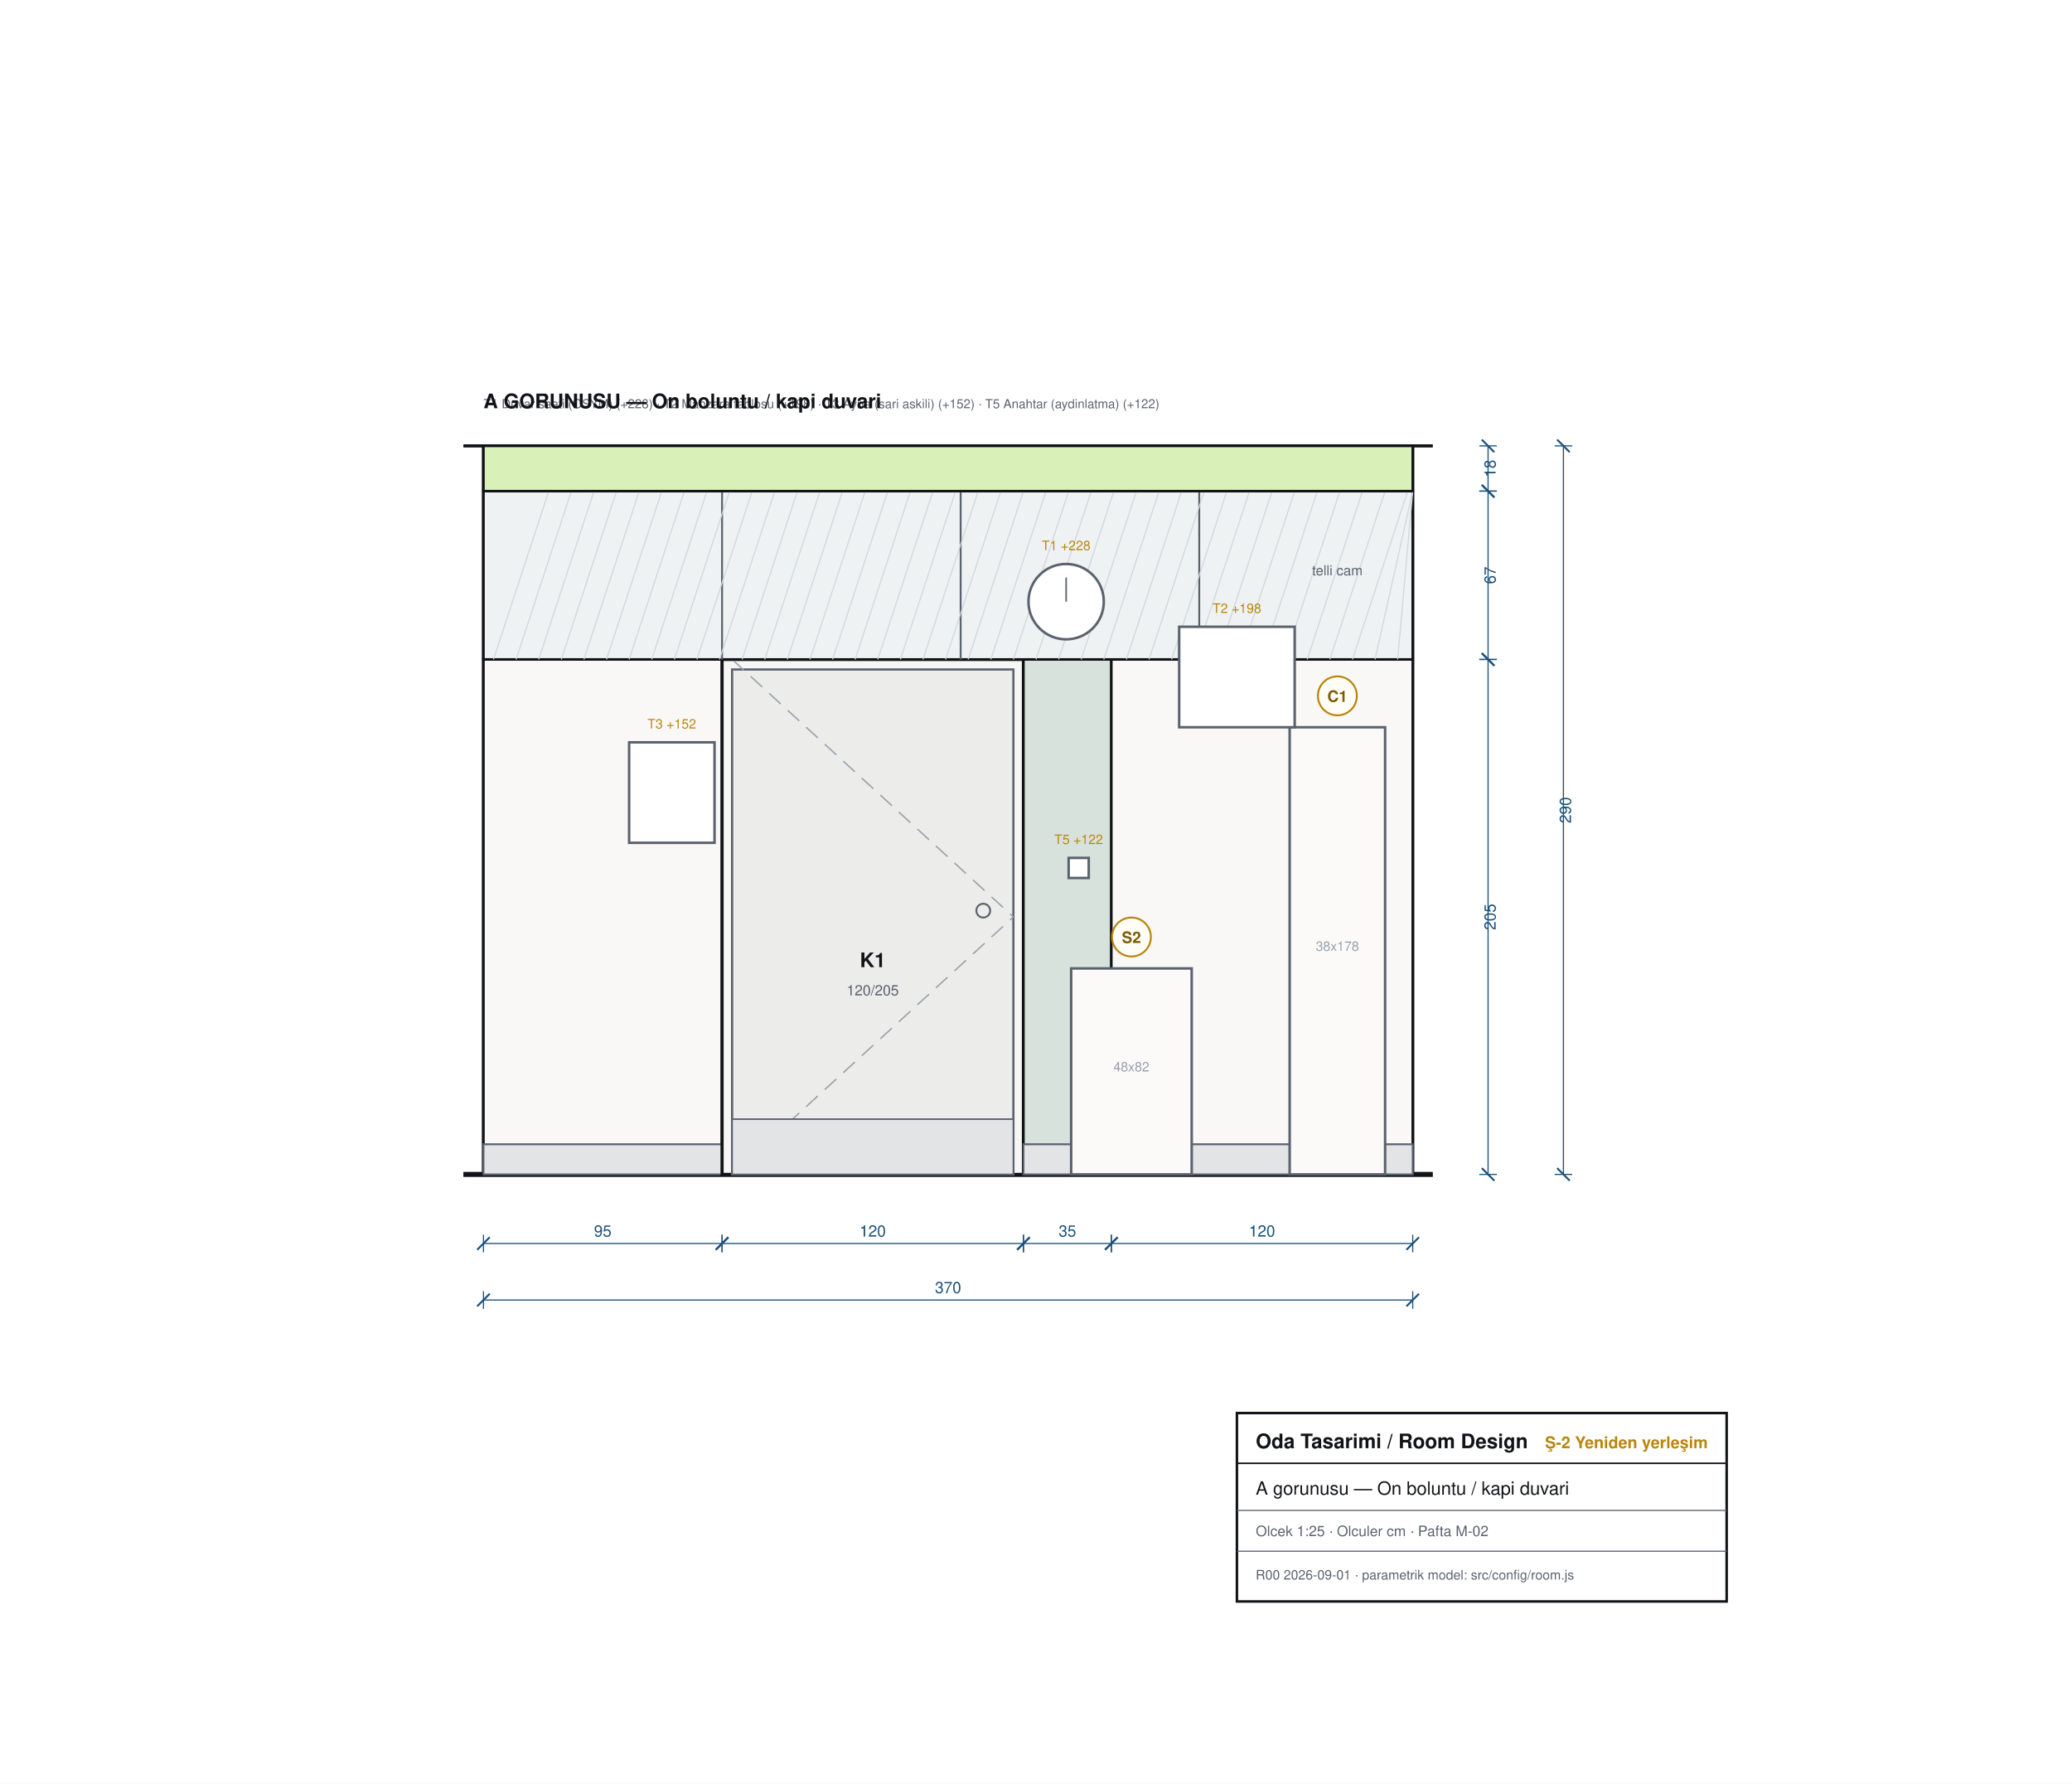
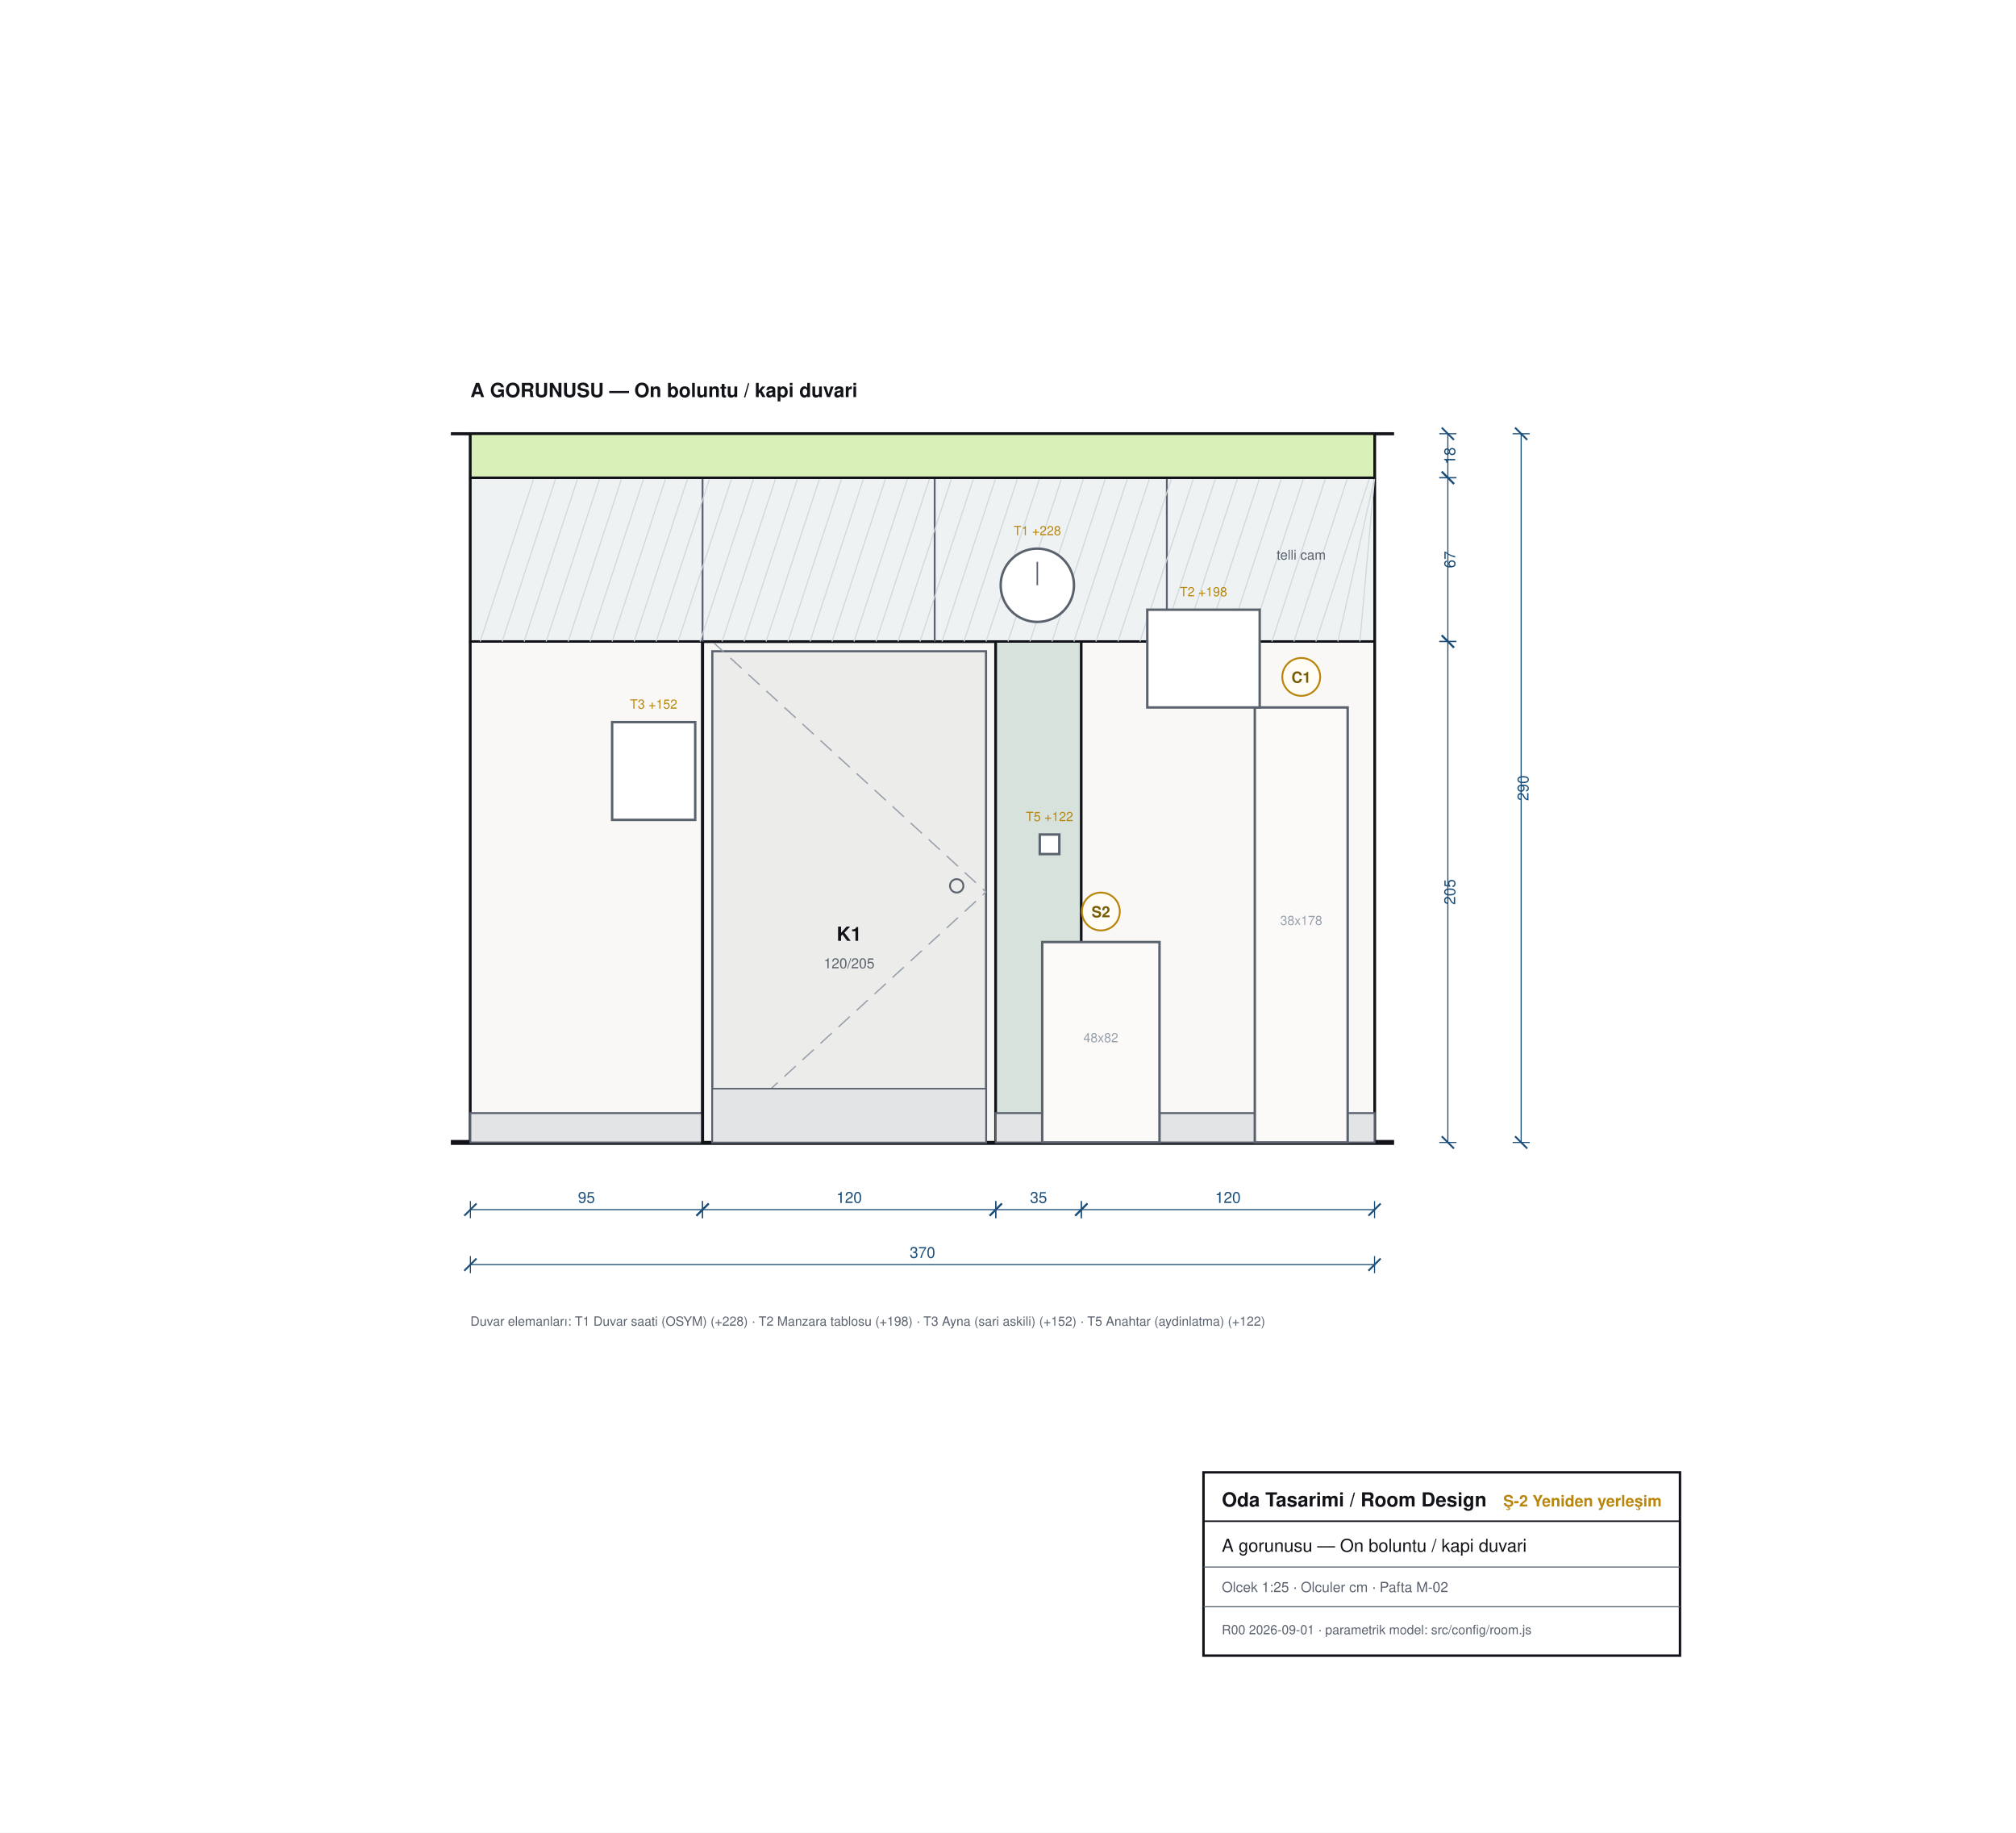
- <svg xmlns="http://www.w3.org/2000/svg" width="330mm" height="284mm" viewBox="0 0 330 284" font-family="Helvetica,Arial,sans-serif">
-   <rect width="330" height="284" fill="#ffffff" />
+ <svg xmlns="http://www.w3.org/2000/svg" width="330mm" height="300mm" viewBox="0 0 330 300" font-family="Helvetica,Arial,sans-serif">
+   <rect width="330" height="300" fill="#ffffff" />
  <rect x="77.00" y="71.00" width="148.00" height="116.00" fill="#ffffff" stroke="#111318" stroke-width="0.5" />
  <line x1="73.80" y1="187.00" x2="228.20" y2="187.00" stroke="#111318" stroke-width="0.8" />
  <line x1="73.80" y1="71.00" x2="228.20" y2="71.00" stroke="#111318" stroke-width="0.5" />
  <rect x="77.00" y="105.00" width="38.00" height="82.00" fill="#faf8f6" stroke="#111318" stroke-width="0.4" />
  <rect x="77.00" y="182.20" width="38.00" height="4.80" fill="#e2e4e6" stroke="#5a626e" stroke-width="0.3" />
  <rect x="115.00" y="105.00" width="48.00" height="82.00" fill="#f6f6f4" stroke="#111318" stroke-width="0.5" />
  <rect x="116.60" y="106.60" width="44.80" height="80.40" fill="#ececeb" stroke="#5a626e" stroke-width="0.35" />
  <line x1="116.60" y1="187.00" x2="161.40" y2="146.00" stroke="#98a0ab" stroke-width="0.22" stroke-dasharray="2.5 1.5" />
  <line x1="116.60" y1="105.00" x2="161.40" y2="146.00" stroke="#98a0ab" stroke-width="0.22" stroke-dasharray="2.5 1.5" />
  <circle cx="156.60" cy="145.00" r="1.10" fill="none" stroke="#5a626e" stroke-width="0.3" />
  <rect x="116.60" y="178.20" width="44.80" height="8.80" fill="#e2e4e6" stroke="#5a626e" stroke-width="0.25" />
  <text x="139.00" y="154.00" font-size="3.2" fill="#111318" text-anchor="middle" font-weight="700">K1</text>
  <text x="139.00" y="158.50" font-size="2.3" fill="#5a626e" text-anchor="middle">120/205</text>
  <rect x="163.00" y="105.00" width="14.00" height="82.00" fill="#d8e2dd" stroke="#111318" stroke-width="0.4" />
  <rect x="163.00" y="182.20" width="14.00" height="4.80" fill="#e2e4e6" stroke="#5a626e" stroke-width="0.3" />
  <rect x="177.00" y="105.00" width="48.00" height="82.00" fill="#faf8f6" stroke="#111318" stroke-width="0.4" />
  <rect x="177.00" y="182.20" width="48.00" height="4.80" fill="#e2e4e6" stroke="#5a626e" stroke-width="0.3" />
  <rect x="77.00" y="78.20" width="148.00" height="26.80" fill="#eef2f3" stroke="#111318" stroke-width="0.4" />
  <line x1="115.00" y1="78.20" x2="115.00" y2="105.00" stroke="#5a626e" stroke-width="0.3" />
  <line x1="153.00" y1="78.20" x2="153.00" y2="105.00" stroke="#5a626e" stroke-width="0.3" />
  <line x1="191.00" y1="78.20" x2="191.00" y2="105.00" stroke="#5a626e" stroke-width="0.3" />
  <line x1="78.60" y1="105.00" x2="87.40" y2="78.20" stroke="#cfd8db" stroke-width="0.18" />
  <line x1="82.20" y1="105.00" x2="91.00" y2="78.20" stroke="#cfd8db" stroke-width="0.18" />
  <line x1="85.80" y1="105.00" x2="94.60" y2="78.20" stroke="#cfd8db" stroke-width="0.18" />
  <line x1="89.40" y1="105.00" x2="98.20" y2="78.20" stroke="#cfd8db" stroke-width="0.18" />
  <line x1="93.00" y1="105.00" x2="101.80" y2="78.20" stroke="#cfd8db" stroke-width="0.18" />
  <line x1="96.60" y1="105.00" x2="105.40" y2="78.20" stroke="#cfd8db" stroke-width="0.18" />
  <line x1="100.20" y1="105.00" x2="109.00" y2="78.20" stroke="#cfd8db" stroke-width="0.18" />
  <line x1="103.80" y1="105.00" x2="112.60" y2="78.20" stroke="#cfd8db" stroke-width="0.18" />
  <line x1="107.40" y1="105.00" x2="116.20" y2="78.20" stroke="#cfd8db" stroke-width="0.18" />
  <line x1="111.00" y1="105.00" x2="119.80" y2="78.20" stroke="#cfd8db" stroke-width="0.18" />
  <line x1="114.60" y1="105.00" x2="123.40" y2="78.20" stroke="#cfd8db" stroke-width="0.18" />
  <line x1="118.20" y1="105.00" x2="127.00" y2="78.20" stroke="#cfd8db" stroke-width="0.18" />
  <line x1="121.80" y1="105.00" x2="130.60" y2="78.20" stroke="#cfd8db" stroke-width="0.18" />
  <line x1="125.40" y1="105.00" x2="134.20" y2="78.20" stroke="#cfd8db" stroke-width="0.18" />
  <line x1="129.00" y1="105.00" x2="137.80" y2="78.20" stroke="#cfd8db" stroke-width="0.18" />
  <line x1="132.60" y1="105.00" x2="141.40" y2="78.20" stroke="#cfd8db" stroke-width="0.18" />
  <line x1="136.20" y1="105.00" x2="145.00" y2="78.20" stroke="#cfd8db" stroke-width="0.18" />
  <line x1="139.80" y1="105.00" x2="148.60" y2="78.20" stroke="#cfd8db" stroke-width="0.18" />
  <line x1="143.40" y1="105.00" x2="152.20" y2="78.20" stroke="#cfd8db" stroke-width="0.18" />
  <line x1="147.00" y1="105.00" x2="155.80" y2="78.20" stroke="#cfd8db" stroke-width="0.18" />
  <line x1="150.60" y1="105.00" x2="159.40" y2="78.20" stroke="#cfd8db" stroke-width="0.18" />
  <line x1="154.20" y1="105.00" x2="163.00" y2="78.20" stroke="#cfd8db" stroke-width="0.18" />
  <line x1="157.80" y1="105.00" x2="166.60" y2="78.20" stroke="#cfd8db" stroke-width="0.18" />
  <line x1="161.40" y1="105.00" x2="170.20" y2="78.20" stroke="#cfd8db" stroke-width="0.18" />
  <line x1="165.00" y1="105.00" x2="173.80" y2="78.20" stroke="#cfd8db" stroke-width="0.18" />
  <line x1="168.60" y1="105.00" x2="177.40" y2="78.20" stroke="#cfd8db" stroke-width="0.18" />
  <line x1="172.20" y1="105.00" x2="181.00" y2="78.20" stroke="#cfd8db" stroke-width="0.18" />
  <line x1="175.80" y1="105.00" x2="184.60" y2="78.20" stroke="#cfd8db" stroke-width="0.18" />
  <line x1="179.40" y1="105.00" x2="188.20" y2="78.20" stroke="#cfd8db" stroke-width="0.18" />
  <line x1="183.00" y1="105.00" x2="191.80" y2="78.20" stroke="#cfd8db" stroke-width="0.18" />
  <line x1="186.60" y1="105.00" x2="195.40" y2="78.20" stroke="#cfd8db" stroke-width="0.18" />
  <line x1="190.20" y1="105.00" x2="199.00" y2="78.20" stroke="#cfd8db" stroke-width="0.18" />
  <line x1="193.80" y1="105.00" x2="202.60" y2="78.20" stroke="#cfd8db" stroke-width="0.18" />
  <line x1="197.40" y1="105.00" x2="206.20" y2="78.20" stroke="#cfd8db" stroke-width="0.18" />
  <line x1="201.00" y1="105.00" x2="209.80" y2="78.20" stroke="#cfd8db" stroke-width="0.18" />
  <line x1="204.60" y1="105.00" x2="213.40" y2="78.20" stroke="#cfd8db" stroke-width="0.18" />
  <line x1="208.20" y1="105.00" x2="217.00" y2="78.20" stroke="#cfd8db" stroke-width="0.18" />
  <line x1="211.80" y1="105.00" x2="220.60" y2="78.20" stroke="#cfd8db" stroke-width="0.18" />
  <line x1="215.40" y1="105.00" x2="224.20" y2="78.20" stroke="#cfd8db" stroke-width="0.18" />
  <line x1="219.00" y1="105.00" x2="225.00" y2="78.20" stroke="#cfd8db" stroke-width="0.18" />
  <line x1="222.60" y1="105.00" x2="225.00" y2="78.20" stroke="#cfd8db" stroke-width="0.18" />
  <text x="213.00" y="91.60" font-size="2.2" fill="#5a626e" text-anchor="middle">telli cam</text>
  <rect x="77.00" y="71.00" width="148.00" height="7.20" fill="#d9f0b8" stroke="#111318" stroke-width="0.4" />
  <line x1="238.40" y1="105.00" x2="235.60" y2="105.00" stroke="#1b4f7a" stroke-width="0.18" />
  <line x1="238.40" y1="187.00" x2="235.60" y2="187.00" stroke="#1b4f7a" stroke-width="0.18" />
  <line x1="237.00" y1="105.00" x2="237.00" y2="187.00" stroke="#1b4f7a" stroke-width="0.18" />
  <line x1="236.00" y1="104.00" x2="238.00" y2="106.00" stroke="#1b4f7a" stroke-width="0.3" />
  <line x1="236.00" y1="186.00" x2="238.00" y2="188.00" stroke="#1b4f7a" stroke-width="0.3" />
  <text x="238.20" y="146.00" font-size="2.5" fill="#1b4f7a" text-anchor="middle" transform="rotate(-90 238.20 146.00)">205</text>
  <line x1="238.40" y1="78.20" x2="235.60" y2="78.20" stroke="#1b4f7a" stroke-width="0.18" />
  <line x1="238.40" y1="105.00" x2="235.60" y2="105.00" stroke="#1b4f7a" stroke-width="0.18" />
  <line x1="237.00" y1="78.20" x2="237.00" y2="105.00" stroke="#1b4f7a" stroke-width="0.18" />
  <line x1="236.00" y1="77.20" x2="238.00" y2="79.20" stroke="#1b4f7a" stroke-width="0.3" />
  <line x1="236.00" y1="104.00" x2="238.00" y2="106.00" stroke="#1b4f7a" stroke-width="0.3" />
  <text x="238.20" y="91.60" font-size="2.5" fill="#1b4f7a" text-anchor="middle" transform="rotate(-90 238.20 91.60)">67</text>
  <line x1="238.40" y1="71.00" x2="235.60" y2="71.00" stroke="#1b4f7a" stroke-width="0.18" />
  <line x1="238.40" y1="78.20" x2="235.60" y2="78.20" stroke="#1b4f7a" stroke-width="0.18" />
  <line x1="237.00" y1="71.00" x2="237.00" y2="78.20" stroke="#1b4f7a" stroke-width="0.18" />
  <line x1="236.00" y1="70.00" x2="238.00" y2="72.00" stroke="#1b4f7a" stroke-width="0.3" />
  <line x1="236.00" y1="77.20" x2="238.00" y2="79.20" stroke="#1b4f7a" stroke-width="0.3" />
  <text x="238.20" y="74.60" font-size="2.5" fill="#1b4f7a" text-anchor="middle" transform="rotate(-90 238.20 74.60)">18</text>
  <line x1="250.40" y1="71.00" x2="247.60" y2="71.00" stroke="#1b4f7a" stroke-width="0.18" />
  <line x1="250.40" y1="187.00" x2="247.60" y2="187.00" stroke="#1b4f7a" stroke-width="0.18" />
  <line x1="249.00" y1="71.00" x2="249.00" y2="187.00" stroke="#1b4f7a" stroke-width="0.18" />
  <line x1="248.00" y1="70.00" x2="250.00" y2="72.00" stroke="#1b4f7a" stroke-width="0.3" />
  <line x1="248.00" y1="186.00" x2="250.00" y2="188.00" stroke="#1b4f7a" stroke-width="0.3" />
  <text x="250.20" y="129.00" font-size="2.5" fill="#1b4f7a" text-anchor="middle" transform="rotate(-90 250.20 129.00)">290</text>
  <line x1="77.00" y1="196.60" x2="77.00" y2="199.40" stroke="#1b4f7a" stroke-width="0.18" />
  <line x1="115.00" y1="196.60" x2="115.00" y2="199.40" stroke="#1b4f7a" stroke-width="0.18" />
  <line x1="77.00" y1="198.00" x2="115.00" y2="198.00" stroke="#1b4f7a" stroke-width="0.18" />
  <line x1="76.00" y1="199.00" x2="78.00" y2="197.00" stroke="#1b4f7a" stroke-width="0.3" />
  <line x1="114.00" y1="199.00" x2="116.00" y2="197.00" stroke="#1b4f7a" stroke-width="0.3" />
  <text x="96.00" y="196.90" font-size="2.5" fill="#1b4f7a" text-anchor="middle">95</text>
  <line x1="115.00" y1="196.60" x2="115.00" y2="199.40" stroke="#1b4f7a" stroke-width="0.18" />
  <line x1="163.00" y1="196.60" x2="163.00" y2="199.40" stroke="#1b4f7a" stroke-width="0.18" />
  <line x1="115.00" y1="198.00" x2="163.00" y2="198.00" stroke="#1b4f7a" stroke-width="0.18" />
  <line x1="114.00" y1="199.00" x2="116.00" y2="197.00" stroke="#1b4f7a" stroke-width="0.3" />
  <line x1="162.00" y1="199.00" x2="164.00" y2="197.00" stroke="#1b4f7a" stroke-width="0.3" />
  <text x="139.00" y="196.90" font-size="2.5" fill="#1b4f7a" text-anchor="middle">120</text>
  <line x1="163.00" y1="196.60" x2="163.00" y2="199.40" stroke="#1b4f7a" stroke-width="0.18" />
  <line x1="177.00" y1="196.60" x2="177.00" y2="199.40" stroke="#1b4f7a" stroke-width="0.18" />
  <line x1="163.00" y1="198.00" x2="177.00" y2="198.00" stroke="#1b4f7a" stroke-width="0.18" />
  <line x1="162.00" y1="199.00" x2="164.00" y2="197.00" stroke="#1b4f7a" stroke-width="0.3" />
  <line x1="176.00" y1="199.00" x2="178.00" y2="197.00" stroke="#1b4f7a" stroke-width="0.3" />
  <text x="170.00" y="196.90" font-size="2.5" fill="#1b4f7a" text-anchor="middle">35</text>
  <line x1="177.00" y1="196.60" x2="177.00" y2="199.40" stroke="#1b4f7a" stroke-width="0.18" />
  <line x1="225.00" y1="196.60" x2="225.00" y2="199.40" stroke="#1b4f7a" stroke-width="0.18" />
  <line x1="177.00" y1="198.00" x2="225.00" y2="198.00" stroke="#1b4f7a" stroke-width="0.18" />
  <line x1="176.00" y1="199.00" x2="178.00" y2="197.00" stroke="#1b4f7a" stroke-width="0.3" />
  <line x1="224.00" y1="199.00" x2="226.00" y2="197.00" stroke="#1b4f7a" stroke-width="0.3" />
  <text x="201.00" y="196.90" font-size="2.5" fill="#1b4f7a" text-anchor="middle">120</text>
  <line x1="77.00" y1="205.60" x2="77.00" y2="208.40" stroke="#1b4f7a" stroke-width="0.18" />
  <line x1="225.00" y1="205.60" x2="225.00" y2="208.40" stroke="#1b4f7a" stroke-width="0.18" />
  <line x1="77.00" y1="207.00" x2="225.00" y2="207.00" stroke="#1b4f7a" stroke-width="0.18" />
  <line x1="76.00" y1="208.00" x2="78.00" y2="206.00" stroke="#1b4f7a" stroke-width="0.3" />
  <line x1="224.00" y1="208.00" x2="226.00" y2="206.00" stroke="#1b4f7a" stroke-width="0.3" />
  <text x="151.00" y="205.90" font-size="2.5" fill="#1b4f7a" text-anchor="middle">370</text>
  <rect x="170.60" y="154.20" width="19.20" height="32.80" fill="#fbfaf8" stroke="#5a626e" stroke-width="0.4" />
  <circle cx="180.20" cy="149.20" r="3.10" fill="#fffdf5" stroke="#b8860b" stroke-width="0.3" />
  <text x="180.20" y="150.15" font-size="2.5" fill="#7a5c05" text-anchor="middle" font-weight="700">S2</text>
  <text x="180.20" y="170.60" font-size="2.1" fill="#98a0ab" text-anchor="middle">48x82</text>
  <rect x="205.40" y="115.80" width="15.20" height="71.20" fill="#fbfaf8" stroke="#5a626e" stroke-width="0.4" />
  <circle cx="213.00" cy="110.80" r="3.10" fill="#fffdf5" stroke="#b8860b" stroke-width="0.3" />
  <text x="213.00" y="111.75" font-size="2.5" fill="#7a5c05" text-anchor="middle" font-weight="700">C1</text>
  <text x="213.00" y="151.40" font-size="2.1" fill="#98a0ab" text-anchor="middle">38x178</text>
  <circle cx="169.80" cy="95.80" r="6.00" fill="#ffffff" stroke="#5a626e" stroke-width="0.4" />
  <line x1="169.80" y1="95.80" x2="169.80" y2="91.96" stroke="#5a626e" stroke-width="0.25" />
  <text x="169.80" y="87.60" font-size="2.1" fill="#b8860b" text-anchor="middle">T1  +228</text>
  <rect x="187.80" y="99.80" width="18.40" height="16.00" fill="#ffffff" stroke="#5a626e" stroke-width="0.4" />
  <text x="197.00" y="97.60" font-size="2.1" fill="#b8860b" text-anchor="middle">T2  +198</text>
  <rect x="100.20" y="118.20" width="13.60" height="16.00" fill="#ffffff" stroke="#5a626e" stroke-width="0.4" />
  <text x="107.00" y="116.00" font-size="2.1" fill="#b8860b" text-anchor="middle">T3  +152</text>
  <rect x="170.20" y="136.60" width="3.20" height="3.20" fill="#ffffff" stroke="#5a626e" stroke-width="0.4" />
  <text x="171.80" y="134.40" font-size="2.1" fill="#b8860b" text-anchor="middle">T5  +122</text>
-   <text x="77.00" y="65.00" font-size="2" fill="#5a626e" text-anchor="start">T1 Duvar saati (OSYM) (+228)   ·   T2 Manzara tablosu (+198)   ·   T3 Ayna (sari askili) (+152)   ·   T5 Anahtar (aydinlatma) (+122)</text>
+   <text x="77.00" y="217.00" font-size="2.1" fill="#5a626e" text-anchor="start">Duvar elemanları:  T1 Duvar saati (OSYM) (+228)   ·   T2 Manzara tablosu (+198)   ·   T3 Ayna (sari askili) (+152)   ·   T5 Anahtar (aydinlatma) (+122)</text>
  <text x="77.00" y="65.00" font-size="3.2" fill="#111318" text-anchor="start" font-weight="700">A GORUNUSU — On boluntu / kapi duvari</text>
-   <rect x="197.00" y="225.00" width="78.00" height="30.00" fill="#ffffff" stroke="#111318" stroke-width="0.4" />
-   <line x1="197.00" y1="233.00" x2="275.00" y2="233.00" stroke="#111318" stroke-width="0.25" />
-   <line x1="197.00" y1="240.50" x2="275.00" y2="240.50" stroke="#5a626e" stroke-width="0.18" />
-   <line x1="197.00" y1="247.00" x2="275.00" y2="247.00" stroke="#5a626e" stroke-width="0.18" />
-   <text x="200.00" y="230.60" font-size="3.2" fill="#111318" text-anchor="start" font-weight="700">Oda Tasarimi / Room Design</text>
-   <text x="200.00" y="238.00" font-size="2.9" fill="#111318" text-anchor="start">A gorunusu — On boluntu / kapi duvari</text>
-   <text x="200.00" y="244.60" font-size="2.3" fill="#5a626e" text-anchor="start">Olcek 1:25  ·  Olculer cm  ·  Pafta M-02</text>
-   <text x="272.00" y="230.60" font-size="2.6" fill="#b8860b" text-anchor="end" font-weight="700">Ş-2 Yeniden yerleşim</text>
-   <text x="200.00" y="251.50" font-size="2.1" fill="#5a626e" text-anchor="start">R00  2026-09-01  ·  parametrik model: src/config/room.js</text>
+   <rect x="197.00" y="241.00" width="78.00" height="30.00" fill="#ffffff" stroke="#111318" stroke-width="0.4" />
+   <line x1="197.00" y1="249.00" x2="275.00" y2="249.00" stroke="#111318" stroke-width="0.25" />
+   <line x1="197.00" y1="256.50" x2="275.00" y2="256.50" stroke="#5a626e" stroke-width="0.18" />
+   <line x1="197.00" y1="263.00" x2="275.00" y2="263.00" stroke="#5a626e" stroke-width="0.18" />
+   <text x="200.00" y="246.60" font-size="3.2" fill="#111318" text-anchor="start" font-weight="700">Oda Tasarimi / Room Design</text>
+   <text x="200.00" y="254.00" font-size="2.9" fill="#111318" text-anchor="start">A gorunusu — On boluntu / kapi duvari</text>
+   <text x="200.00" y="260.60" font-size="2.3" fill="#5a626e" text-anchor="start">Olcek 1:25  ·  Olculer cm  ·  Pafta M-02</text>
+   <text x="272.00" y="246.60" font-size="2.6" fill="#b8860b" text-anchor="end" font-weight="700">Ş-2 Yeniden yerleşim</text>
+   <text x="200.00" y="267.50" font-size="2.1" fill="#5a626e" text-anchor="start">R00  2026-09-01  ·  parametrik model: src/config/room.js</text>
</svg>
